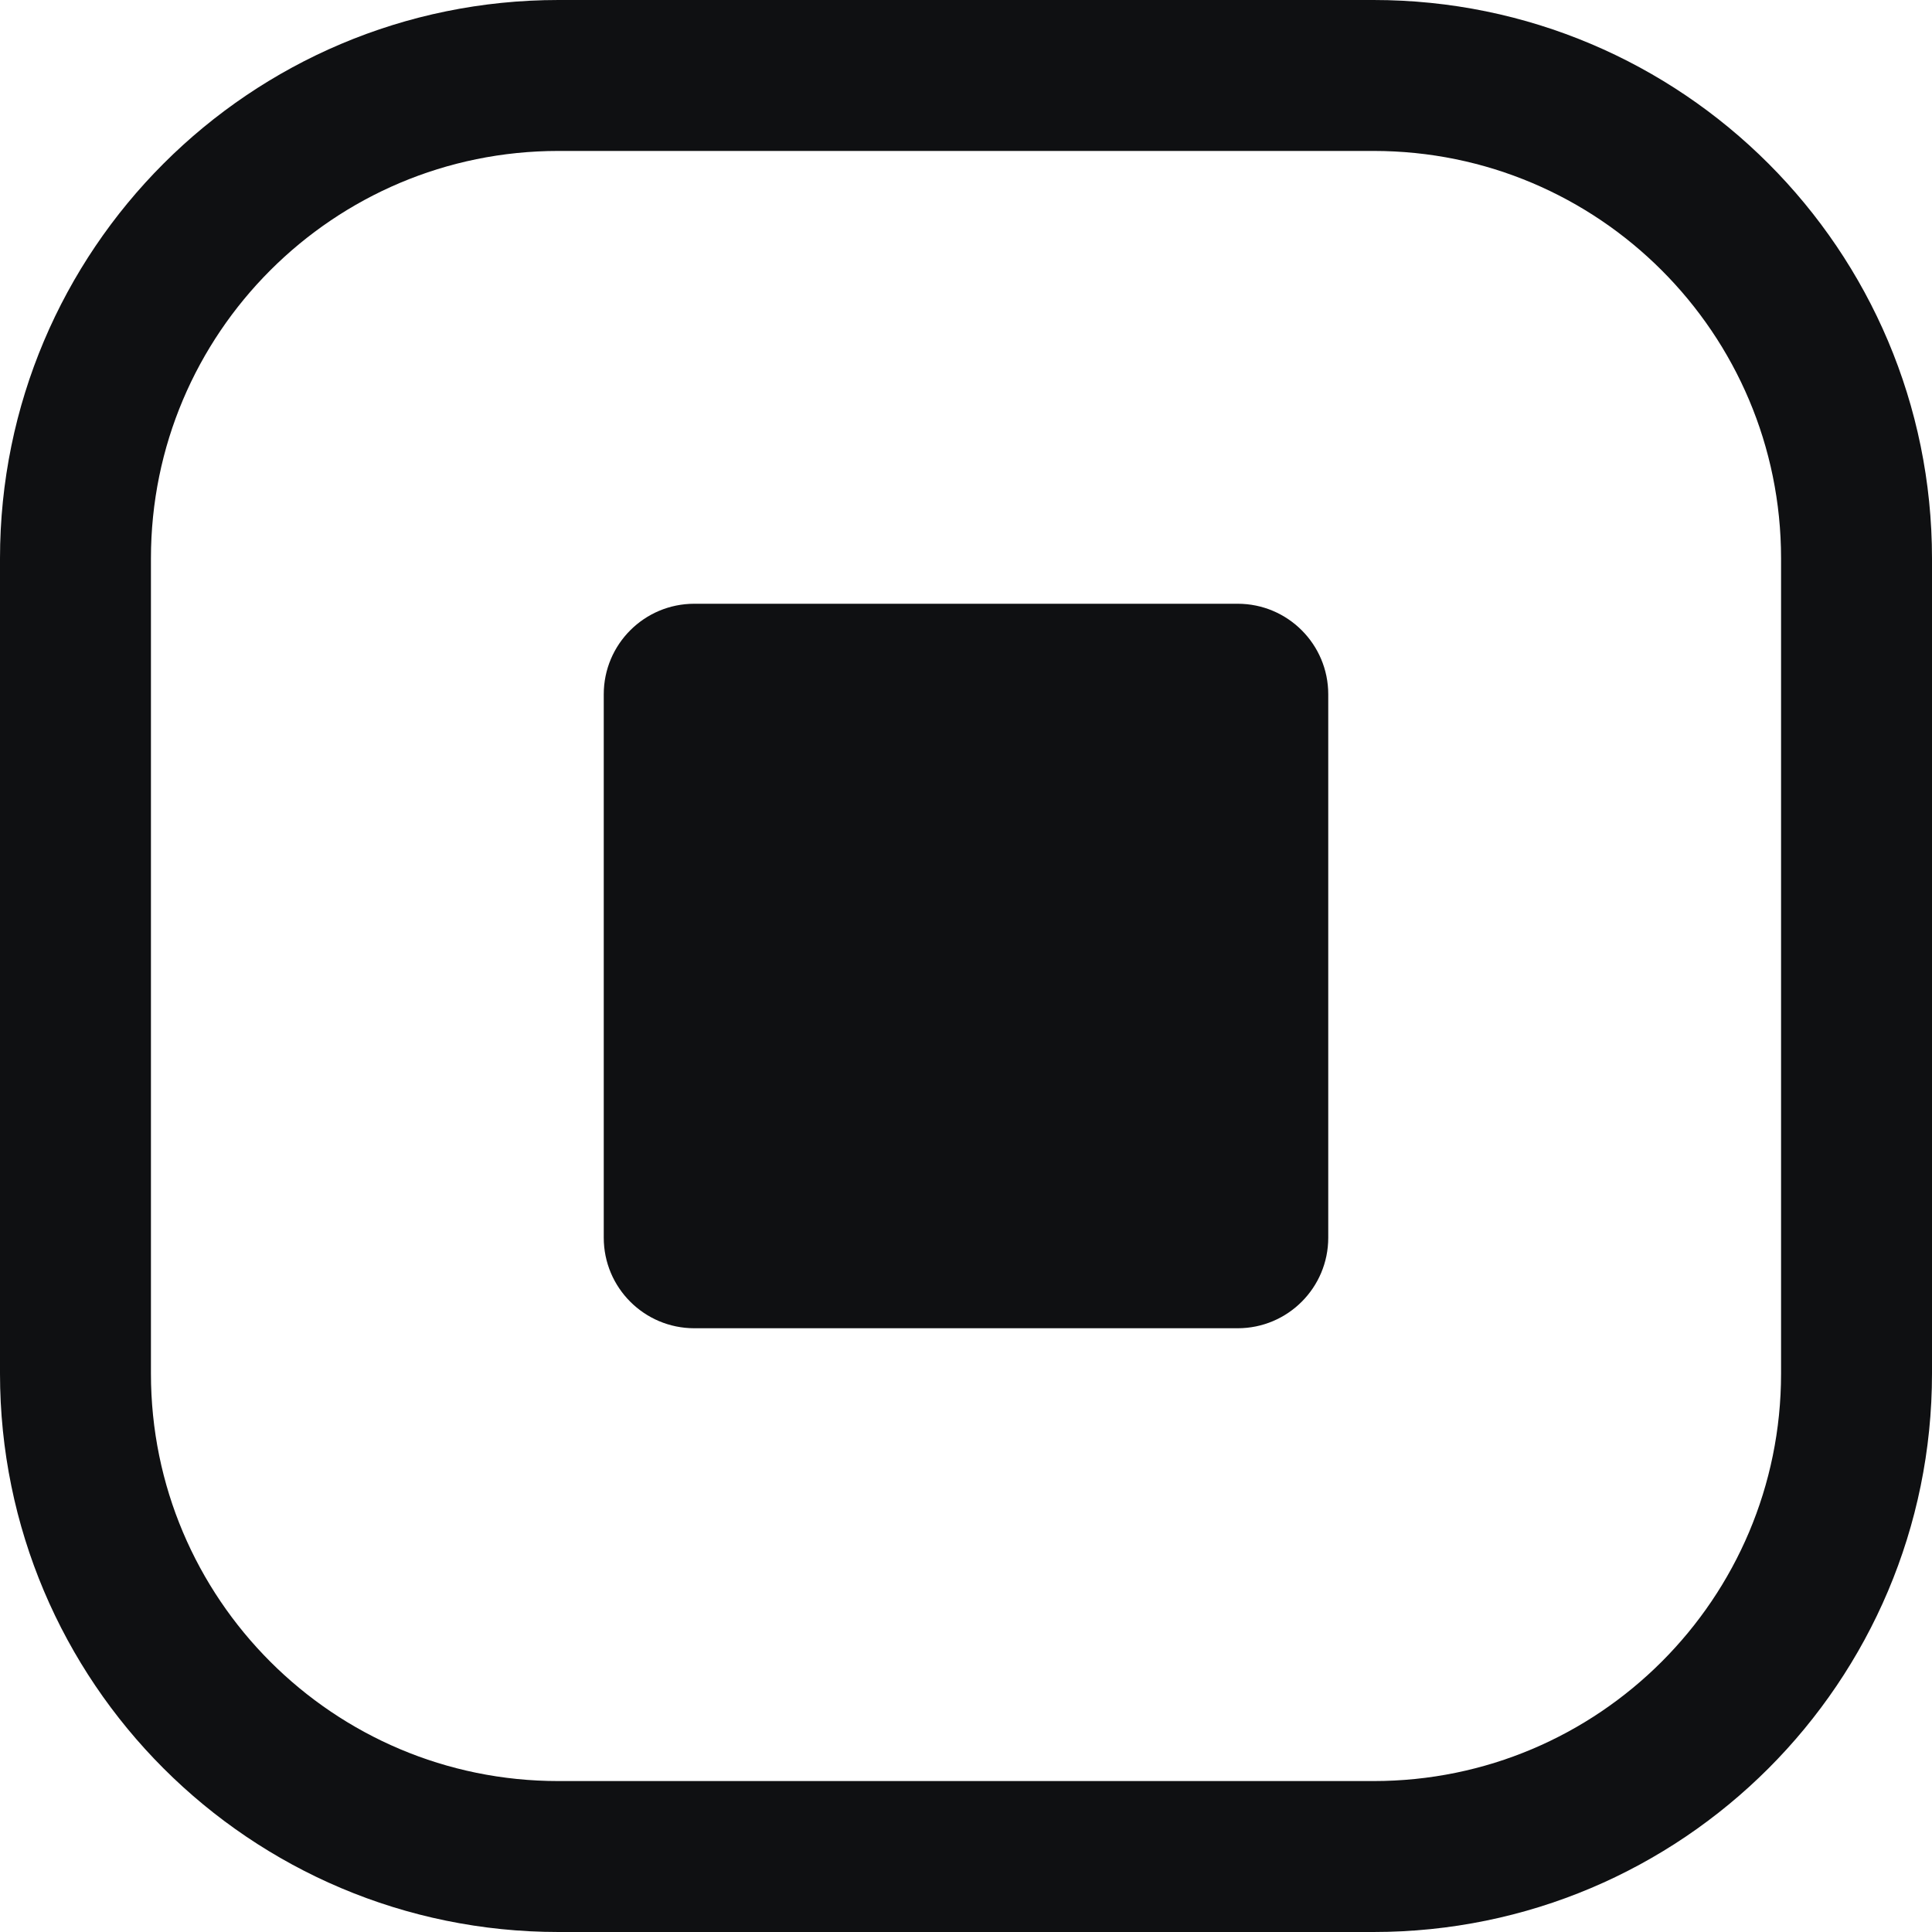
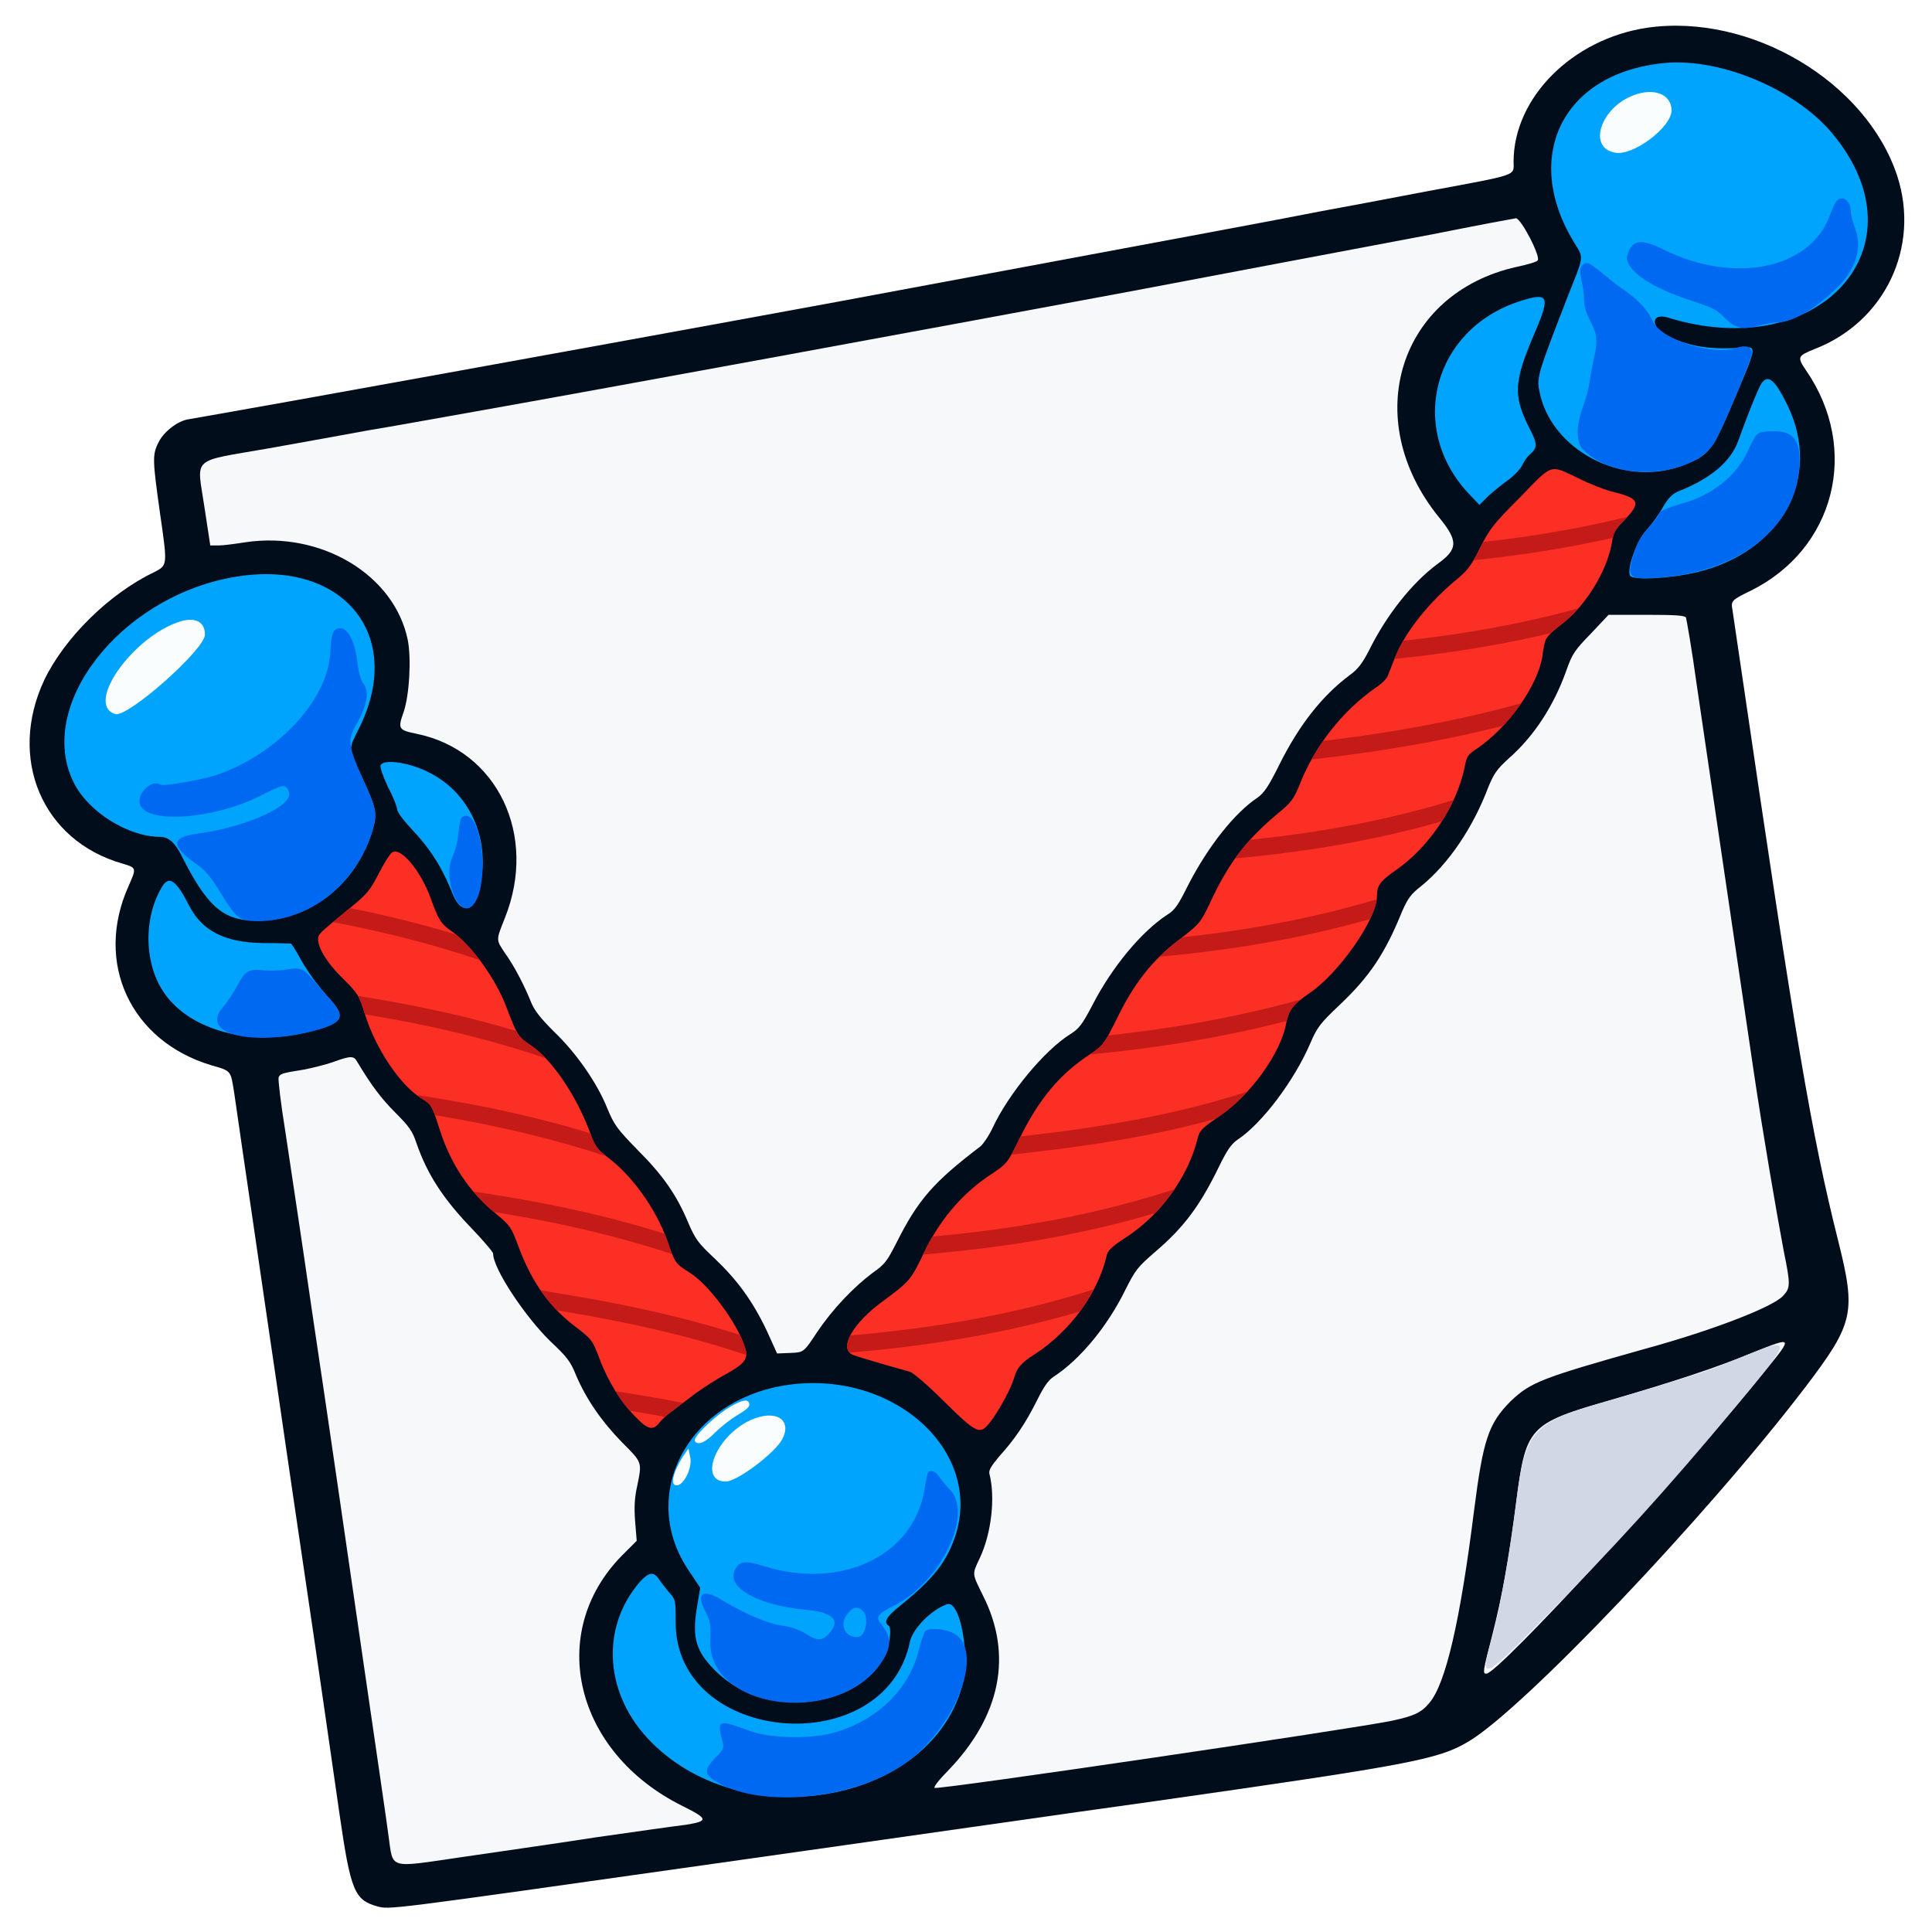
- <svg xmlns="http://www.w3.org/2000/svg" viewBox="0 0 32 32">
-   <rect width="29.5" height="29.5" x="1.25" y="1.25" fill="none" stroke="#0f1012" stroke-width="2.5" rx="8" />
-   <rect width="12" height="12" x="10" y="10" fill="#0f1012" rx="1.5" />
+ <svg xmlns="http://www.w3.org/2000/svg" viewBox="59 59 905 905">
+   <defs>
+     <clipPath id="r">
+       <path transform="translate(0,1024) scale(0.25,-0.25)" d="M3084 2928 c-50 -50 -56 -58 -74 -93 -15 -31 -23 -42 -39 -56 -58 -47 -103 -104 -122 -153 -5 -13 -11 -28 -13 -33 -2 -5 -12 -15 -23 -22 -63 -44 -115 -111 -143 -184 -9 -22 -15 -30 -31 -44 -64 -52 -99 -96 -134 -171 -20 -42 -20 -42 -60 -73 -50 -38 -84 -81 -117 -149 -23 -46 -25 -49 -49 -65 -57 -37 -97 -85 -133 -159 -22 -45 -23 -46 -51 -65 -57 -37 -101 -89 -133 -159 -19 -39 -24 -45 -69 -78 -60 -43 -87 -92 -58 -103 13 -5 90 -27 105 -31 6 -1 34 -25 65 -56 62 -61 67 -63 86 -39 15 19 39 62 45 83 6 20 13 28 38 44 68 44 120 116 136 187 2 8 10 16 35 32 65 42 117 113 135 186 4 15 8 19 37 39 60 39 119 120 129 177 5 25 13 35 42 55 56 37 128 140 128 183 0 20 6 28 36 49 62 43 113 120 128 191 4 22 6 25 23 36 59 40 114 118 123 173 1 9 3 21 5 27 1 8 10 17 29 32 45 33 86 98 96 153 3 21 7 27 24 44 31 32 28 40 -20 52 -14 3 -45 15 -67 26 -54 26 -47 28 -109 -36z M971 2263 c-4 -2 -15 -20 -25 -39 -17 -33 -21 -38 -55 -66 -57 -47 -59 -48 -59 -58 0 -17 18 -46 47 -74 28 -28 30 -31 41 -67 20 -64 65 -131 104 -156 21 -13 21 -13 36 -60 21 -65 55 -116 105 -157 28 -23 29 -26 43 -63 25 -67 59 -114 109 -151 28 -22 29 -23 42 -57 15 -41 41 -84 69 -111 22 -23 32 -25 44 -9 5 6 16 16 26 23 9 7 28 21 41 31 14 10 38 26 55 35 38 21 45 30 38 51 -14 45 -67 117 -103 140 -27 17 -28 17 -43 61 -21 59 -66 122 -112 156 -18 14 -23 19 -32 45 -26 70 -71 137 -111 164 -24 16 -26 19 -45 69 -20 55 -67 120 -105 146 -19 13 -24 22 -38 61 -19 52 -56 96 -72 86z" />
+     </clipPath>
+   </defs>
+   <g transform="translate(0,1024) scale(0.25,-0.25)">
+     <path fill="#020d1c" d="M3322 3808 c-140 -21 -250 -131 -250 -251 0 -27 12 -23 -160 -55 -78 -15 -169 -32 -202 -38 -75 -15 -275 -52 -908 -170 -206 -38 -645 -118 -1012 -184 -106 -19 -197 -35 -203 -36 -20 -4 -45 -24 -54 -43 -12 -23 -11 -34 3 -134 14 -97 14 -96 -11 -109 -84 -40 -168 -123 -206 -202 -69 -147 -4 -301 146 -344 27 -8 27 -8 12 -42 -65 -144 4 -291 155 -336 38 -11 36 -9 43 -53 14 -98 55 -375 67 -459 8 -52 36 -248 64 -436 28 -188 57 -392 66 -454 21 -145 28 -162 71 -174 24 -6 10 -8 631 80 326 46 694 99 818 116 484 69 538 79 594 112 102 59 448 423 632 664 92 121 96 140 62 276 -50 199 -80 378 -180 1060 -9 61 -17 115 -18 122 -3 16 -1 18 34 35 158 78 206 265 104 413 -17 25 -16 27 16 40 132 51 198 191 155 324 -58 177 -275 306 -469 278z" />
+     <path fill="#f7f8f9" d="M2920 3421 c-155 -29 -433 -82 -566 -107 -387 -72 -1001 -185 -1244 -228 -57 -10 -139 -25 -182 -32 -43 -8 -127 -23 -188 -34 -149 -26 -135 -14 -121 -110 l11 -72 16 0 c9 0 31 3 50 6 142 21 279 -61 304 -183 7 -35 3 -105 -8 -136 -11 -31 -9 -33 25 -40 151 -31 227 -190 165 -345 -17 -43 -17 -40 1 -67 18 -25 37 -63 49 -93 6 -14 17 -28 42 -53 41 -39 81 -96 100 -144 13 -31 18 -38 57 -78 47 -47 73 -84 95 -137 13 -30 18 -37 49 -66 42 -40 71 -79 98 -136 l19 -42 25 1 c25 1 25 1 50 39 29 43 68 84 104 111 23 16 27 22 44 55 41 82 70 115 158 182 5 4 16 20 23 35 30 64 97 145 145 175 17 11 22 17 42 55 36 70 91 137 140 169 15 9 21 19 41 59 36 69 85 132 129 161 12 9 20 21 39 59 38 77 82 132 133 170 15 11 23 21 36 46 33 67 81 127 128 162 39 28 40 43 3 88 -149 184 -75 420 146 469 19 4 37 9 39 12 7 6 -32 81 -41 79 -1 0 -71 -13 -156 -30z M3217 2673 c-31 -32 -35 -38 -46 -69 -23 -65 -60 -123 -108 -165 -23 -21 -28 -29 -38 -53 -29 -77 -75 -145 -127 -187 -18 -14 -24 -22 -35 -47 -32 -79 -61 -122 -117 -175 -37 -35 -42 -42 -55 -72 -30 -70 -91 -151 -137 -181 -11 -8 -19 -19 -34 -50 -36 -74 -66 -114 -120 -160 -32 -28 -36 -32 -56 -72 -33 -67 -84 -129 -133 -161 -11 -7 -19 -19 -32 -45 -22 -44 -42 -73 -70 -104 -16 -19 -21 -27 -19 -34 11 -43 4 -110 -18 -157 -15 -32 -15 -28 6 -71 56 -111 33 -225 -65 -327 -16 -16 -28 -31 -26 -33 7 -4 787 111 858 126 41 9 54 15 69 33 31 36 58 154 84 361 17 133 27 163 69 205 37 35 57 43 249 97 128 35 242 79 261 100 14 15 14 21 1 85 -13 69 -39 220 -56 335 -52 353 -92 623 -107 726 -9 66 -19 122 -20 125 -3 4 -22 5 -74 5 l-71 0 -33 -35z M860 1870 c-14 -5 -39 -11 -54 -14 -44 -7 -45 -8 -48 -15 -1 -4 4 -48 12 -97 15 -101 26 -171 52 -350 38 -254 55 -375 96 -656 23 -158 44 -301 46 -318 9 -63 -2 -60 135 -40 61 9 174 25 251 37 77 11 154 22 172 24 42 7 41 11 -7 35 -202 100 -256 324 -114 469 l28 28 -3 37 c-2 26 -1 44 4 66 9 45 10 43 -29 82 -38 39 -67 81 -86 126 -10 25 -17 34 -48 63 -48 47 -107 136 -107 164 0 3 -18 24 -39 46 -56 58 -85 104 -105 162 -7 21 -13 30 -39 56 -27 27 -45 51 -72 96 -6 11 -12 11 -45 -1z M3521 1326 c-70 -29 -150 -55 -263 -88 -160 -46 -163 -50 -182 -200 -12 -94 -26 -172 -44 -242 -18 -69 -18 -72 -11 -72 22 0 362 369 522 567 53 65 53 65 -22 35z" />
+     <path fill="#d1d7e4" d="M3496 1316 c-32 -14 -73 -29 -92 -34 -19 -6 -50 -16 -70 -22 -20 -6 -63 -19 -95 -28 -129 -36 -145 -54 -161 -178 -14 -110 -32 -213 -48 -269 -22 -75 -14 -72 90 34 140 141 238 249 368 405 109 131 109 133 8 92z" />
+     <path fill="#fc2f24" d="M3084 2928 c-50 -50 -56 -58 -74 -93 -15 -31 -23 -42 -39 -56 -58 -47 -103 -104 -122 -153 -5 -13 -11 -28 -13 -33 -2 -5 -12 -15 -23 -22 -63 -44 -115 -111 -143 -184 -9 -22 -15 -30 -31 -44 -64 -52 -99 -96 -134 -171 -20 -42 -20 -42 -60 -73 -50 -38 -84 -81 -117 -149 -23 -46 -25 -49 -49 -65 -57 -37 -97 -85 -133 -159 -22 -45 -23 -46 -51 -65 -57 -37 -101 -89 -133 -159 -19 -39 -24 -45 -69 -78 -60 -43 -87 -92 -58 -103 13 -5 90 -27 105 -31 6 -1 34 -25 65 -56 62 -61 67 -63 86 -39 15 19 39 62 45 83 6 20 13 28 38 44 68 44 120 116 136 187 2 8 10 16 35 32 65 42 117 113 135 186 4 15 8 19 37 39 60 39 119 120 129 177 5 25 13 35 42 55 56 37 128 140 128 183 0 20 6 28 36 49 62 43 113 120 128 191 4 22 6 25 23 36 59 40 114 118 123 173 1 9 3 21 5 27 1 8 10 17 29 32 45 33 86 98 96 153 3 21 7 27 24 44 31 32 28 40 -20 52 -14 3 -45 15 -67 26 -54 26 -47 28 -109 -36z M971 2263 c-4 -2 -15 -20 -25 -39 -17 -33 -21 -38 -55 -66 -57 -47 -59 -48 -59 -58 0 -17 18 -46 47 -74 28 -28 30 -31 41 -67 20 -64 65 -131 104 -156 21 -13 21 -13 36 -60 21 -65 55 -116 105 -157 28 -23 29 -26 43 -63 25 -67 59 -114 109 -151 28 -22 29 -23 42 -57 15 -41 41 -84 69 -111 22 -23 32 -25 44 -9 5 6 16 16 26 23 9 7 28 21 41 31 14 10 38 26 55 35 38 21 45 30 38 51 -14 45 -67 117 -103 140 -27 17 -28 17 -43 61 -21 59 -66 122 -112 156 -18 14 -23 19 -32 45 -26 70 -71 137 -111 164 -24 16 -26 19 -45 69 -20 55 -67 120 -105 146 -19 13 -24 22 -38 61 -19 52 -56 96 -72 86z" />
+   </g>
+   <path clip-path="url(#r)" fill="none" stroke="#c41b19" stroke-width="8" stroke-linecap="round" d="M299 510C257 494 215 486 178 481M330 556C288 540 246 532 209 527M362 603C319 587 278 579 240 574M393 649C351 633 309 625 272 620M424 695C382 679 341 672 303 666M456 742C414 726 372 718 335 713M854 296C811 310 769 316 732 319M819 342C776 356 734 362 697 365M784 389C741 402 700 408 662 412M749 435C707 449 665 455 627 458M715 481C672 495 630 501 592 504M680 528C637 541 595 547 557 550M645 574C602 588 560 593 522 597M610 620C567 634 525 640 487 643M575 666C532 680 490 686 452 689" />
+   <g transform="translate(0,1024) scale(0.25,-0.25)">
+     <path fill="#00a4fd" d="M3346 3741 c-183 -22 -257 -175 -162 -333 20 -33 21 -24 -10 -102 -55 -142 -59 -153 -54 -177 20 -112 157 -184 269 -141 50 19 55 25 101 134 37 88 37 88 14 87 -61 -5 -100 1 -143 21 -32 15 -33 45 0 35 285 -88 484 133 309 344 -71 86 -218 146 -324 132z M3082 3295 c-161 -53 -209 -237 -94 -360 l20 -21 17 17 c9 8 26 22 36 29 11 8 23 20 27 28 4 8 10 17 14 20 14 12 15 19 3 43 -35 68 -34 91 9 191 27 64 23 71 -32 53z M3531 3131 c-9 -20 -23 -55 -38 -97 -14 -39 -52 -71 -113 -95 -11 -5 -18 -12 -28 -29 -7 -13 -20 -31 -30 -42 -18 -19 -38 -72 -32 -86 3 -10 77 -6 126 6 158 38 234 177 170 311 -27 56 -41 64 -55 32z M670 2778 c-211 -39 -367 -241 -296 -384 27 -55 102 -102 162 -102 15 0 27 -10 39 -33 49 -98 79 -124 141 -124 100 -1 187 67 218 169 9 32 8 39 -18 96 -29 62 -28 53 -6 98 86 176 -36 318 -240 280z M949 2426 c-1 -4 4 -19 14 -41 10 -18 17 -37 17 -41 0 -5 11 -20 25 -35 37 -39 59 -73 80 -126 14 -33 36 -33 46 0 29 94 -10 191 -94 231 -36 18 -83 24 -88 12z M540 2199 c-36 -59 -34 -146 4 -200 49 -71 165 -101 276 -71 58 15 65 26 35 59 -25 28 -40 48 -57 78 -8 15 -16 27 -17 27 -2 0 -25 1 -53 1 -71 1 -113 23 -137 69 -25 49 -38 58 -51 37z M1705 1264 c-184 -31 -274 -209 -177 -349 l20 -30 -6 -36 c-10 -59 -2 -85 39 -124 87 -82 254 -69 309 25 12 20 18 59 11 64 -10 6 -4 17 20 36 63 51 87 81 104 129 56 163 -118 318 -320 285z M1434 895 c-74 -87 -65 -212 23 -300 175 -175 518 -114 581 103 17 58 -3 166 -28 156 -30 -11 -64 -46 -69 -70 -47 -226 -439 -193 -439 36 0 42 0 43 -13 57 -7 9 -16 20 -19 25 -10 14 -19 12 -36 -7z" />
+     <path fill="#0069f2" d="M3677 3483 c-3 -3 -8 -15 -13 -28 -37 -99 -178 -128 -310 -63 -44 22 -61 19 -69 -11 -6 -25 41 -59 119 -84 40 -13 48 -17 62 -31 20 -21 36 -25 66 -16 12 3 27 6 35 6 27 0 69 24 110 64 36 34 49 76 35 112 -4 11 -8 25 -8 30 0 22 -16 34 -27 21z M3200 3362 c-4 -5 -4 -11 -1 -26 3 -12 5 -28 5 -38 0 -11 4 -25 12 -40 13 -25 14 -37 6 -72 -3 -13 -6 -33 -8 -43 -1 -11 -7 -31 -12 -45 -13 -35 -13 -65 -1 -79 60 -65 215 -54 251 18 18 35 68 157 67 162 -2 12 -13 15 -30 9 -45 -15 -141 16 -156 50 -9 20 -28 41 -53 58 -8 5 -26 19 -40 31 -29 23 -32 24 -40 15z M3527 3045 c-3 -4 -11 -17 -16 -30 -21 -46 -67 -83 -122 -98 -31 -9 -45 -15 -45 -21 0 -2 -9 -13 -19 -25 -15 -16 -22 -28 -28 -50 -14 -44 -9 -48 50 -43 146 11 251 92 260 202 4 53 -8 72 -47 72 -21 0 -28 -2 -33 -7z M863 2679 c-4 -4 -7 -15 -8 -41 -5 -90 -98 -190 -213 -230 -27 -9 -100 -22 -106 -18 -16 10 -43 -16 -38 -36 9 -38 136 -30 224 14 46 23 49 24 55 9 12 -25 -76 -66 -171 -79 -51 -7 -51 -23 2 -60 13 -9 25 -24 42 -52 29 -47 35 -52 70 -52 97 1 184 70 214 170 9 32 8 39 -18 96 -26 58 -29 73 -16 96 24 41 29 67 17 83 -5 7 -9 21 -11 37 -5 50 -24 78 -43 63z M1102 2329 c-3 -2 -6 -15 -7 -29 -1 -15 -6 -33 -10 -43 -22 -42 12 -123 38 -92 33 40 14 187 -21 164z M770 2043 c-11 -2 -29 -2 -41 -1 -27 3 -34 -1 -49 -30 -7 -13 -19 -31 -27 -40 -42 -49 52 -73 169 -44 57 15 63 26 31 61 -10 12 -25 29 -33 38 -16 19 -23 21 -50 16z M1974 1099 c-1 -3 -4 -17 -6 -31 -21 -124 -157 -188 -302 -142 -35 11 -46 9 -54 -10 -13 -32 47 -64 131 -72 53 -4 70 -20 46 -45 -13 -14 -22 -14 -45 1 -12 7 -26 12 -42 14 -25 3 -73 23 -115 49 -35 21 -47 11 -29 -23 9 -18 10 -24 9 -55 -4 -126 229 -160 316 -46 24 32 25 52 4 78 -11 13 -7 19 25 35 87 44 148 171 104 217 -8 8 -17 19 -21 25 -8 11 -18 13 -21 5z m-120 -259 c10 -12 4 -46 -10 -47 -22 -3 -35 20 -23 39 12 18 22 20 33 8z M1969 803 c-2 -3 -7 -18 -11 -33 -17 -72 -74 -130 -154 -155 -46 -14 -122 -13 -164 2 -59 22 -61 21 -50 -22 3 -10 1 -14 -14 -29 -23 -24 -21 -32 10 -49 82 -42 232 -29 329 28 108 63 174 228 103 257 -17 7 -44 8 -49 1z" />
+     <path fill="#f9fdfe" d="M3298 3682 c-63 -23 -88 -99 -36 -108 34 -7 106 48 106 79 0 30 -32 43 -70 29z M575 2696 c-89 -27 -181 -156 -123 -174 23 -7 168 121 168 149 0 23 -17 33 -45 25z M1596 1219 c-29 -20 -62 -53 -58 -59 5 -9 20 -3 38 16 10 10 29 25 41 32 15 9 23 15 23 20 0 13 -16 9 -44 -9z M1642 1199 c-65 -30 -98 -115 -46 -115 21 0 93 54 106 80 19 37 -14 56 -60 35z M1515 1130 c-19 -31 -24 -55 -10 -53 14 2 29 35 24 54 l-3 15 -11 -16z" />
+   </g>
</svg>
